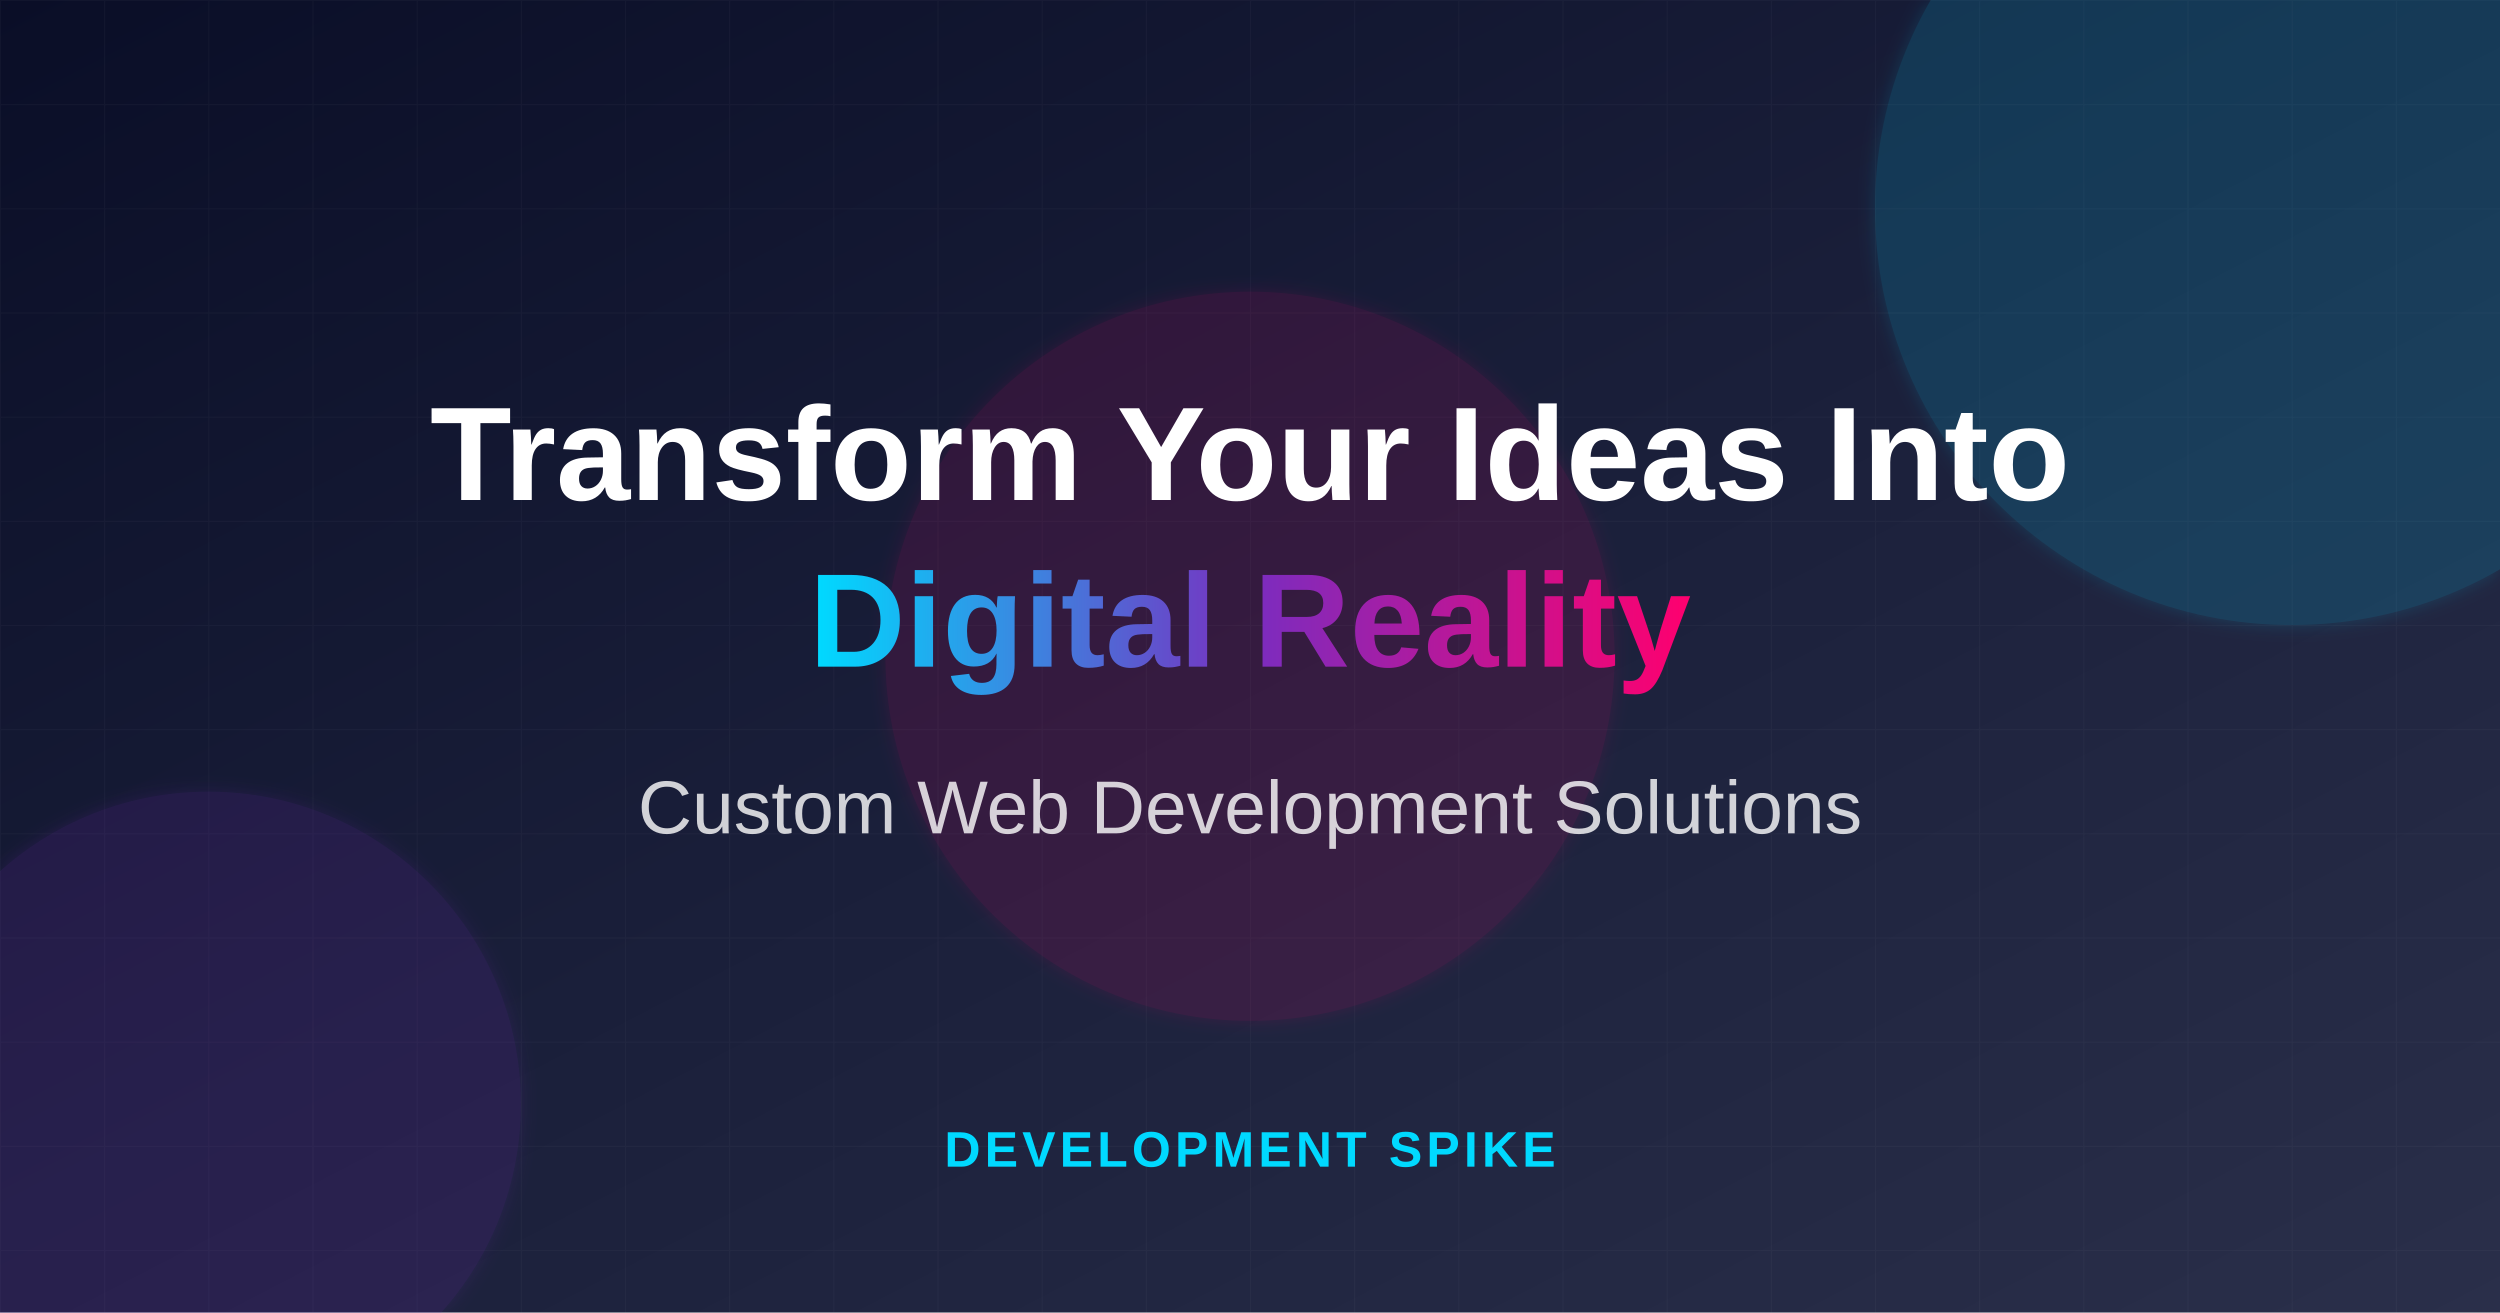
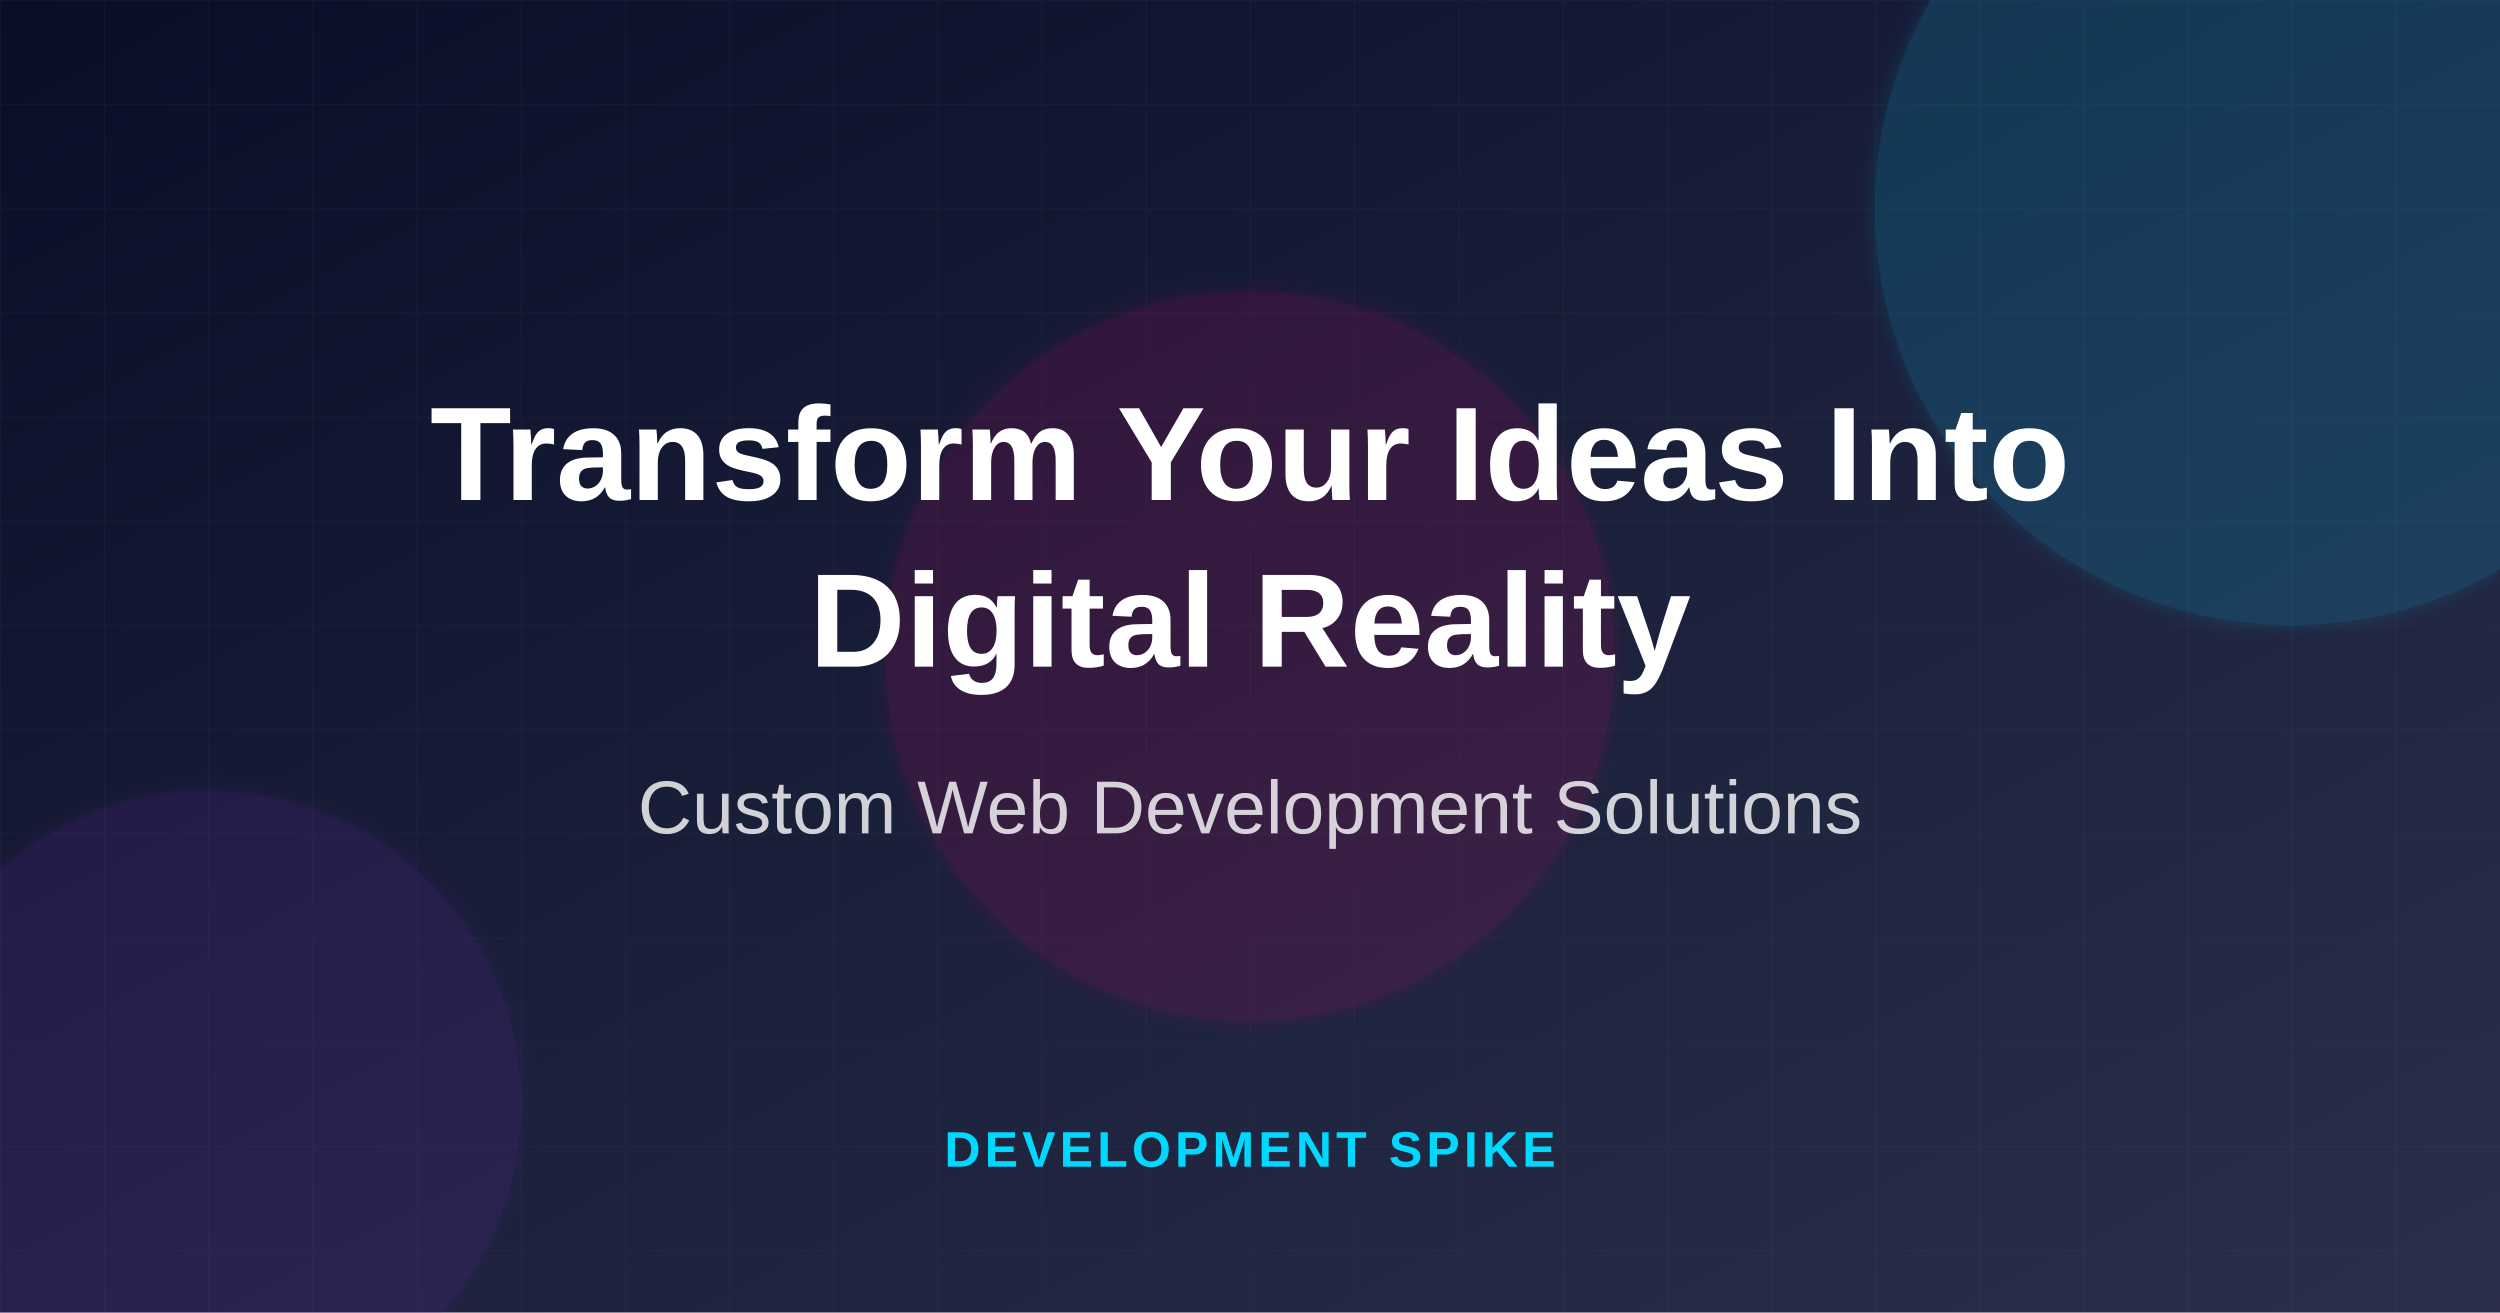
<svg xmlns="http://www.w3.org/2000/svg" width="1200" height="630">
  <defs>
    <linearGradient id="bg" x1="0%" y1="0%" x2="100%" y2="100%">
      <stop offset="0%" style="stop-color:#0A0E27;stop-opacity:1" />
      <stop offset="50%" style="stop-color:#1A1F3A;stop-opacity:1" />
      <stop offset="100%" style="stop-color:#2A2F4A;stop-opacity:1" />
    </linearGradient>
    <linearGradient id="text-gradient" x1="0%" y1="0%" x2="100%" y2="0%">
      <stop offset="0%" style="stop-color:#00D9FF;stop-opacity:1" />
      <stop offset="50%" style="stop-color:#7B2CBF;stop-opacity:1" />
      <stop offset="100%" style="stop-color:#FF006E;stop-opacity:1" />
    </linearGradient>
    <filter id="glow">
      <feGaussianBlur stdDeviation="4" result="coloredBlur" />
      <feMerge>
        <feMergeNode in="coloredBlur" />
        <feMergeNode in="SourceGraphic" />
      </feMerge>
    </filter>
  </defs>
  <rect width="1200" height="630" fill="url(#bg)" />
  <pattern id="grid" width="50" height="50" patternUnits="userSpaceOnUse">
    <path d="M 50 0 L 0 0 0 50" fill="none" stroke="rgba(255,255,255,0.03)" stroke-width="1" />
  </pattern>
  <rect width="1200" height="630" fill="url(#grid)" />
  <circle cx="1100" cy="100" r="200" fill="#00D9FF" opacity="0.15" filter="url(#glow)" />
  <circle cx="100" cy="530" r="150" fill="#7B2CBF" opacity="0.15" filter="url(#glow)" />
  <circle cx="600" cy="315" r="175" fill="#FF006E" opacity="0.12" filter="url(#glow)" />
  <text x="600" y="240" font-family="Arial, sans-serif" font-size="64" font-weight="700" fill="white" text-anchor="middle">
    Transform Your Ideas Into
  </text>
-   <text x="600" y="320" font-family="Arial, sans-serif" font-size="64" font-weight="700" fill="url(#text-gradient)" text-anchor="middle">
+   <text x="600" y="320" font-family="Arial, sans-serif" font-size="64" font-weight="700" fill="white" text-anchor="middle">
    Digital Reality
  </text>
  <text x="600" y="400" font-family="Arial, sans-serif" font-size="36" fill="rgba(255,255,255,0.8)" text-anchor="middle">
    Custom Web Development Solutions
  </text>
  <text x="600" y="560" font-family="Arial, sans-serif" font-size="24" font-weight="600" fill="#00D9FF" text-anchor="middle" letter-spacing="2">
    DEVELOPMENT SPIKE
  </text>
</svg>
